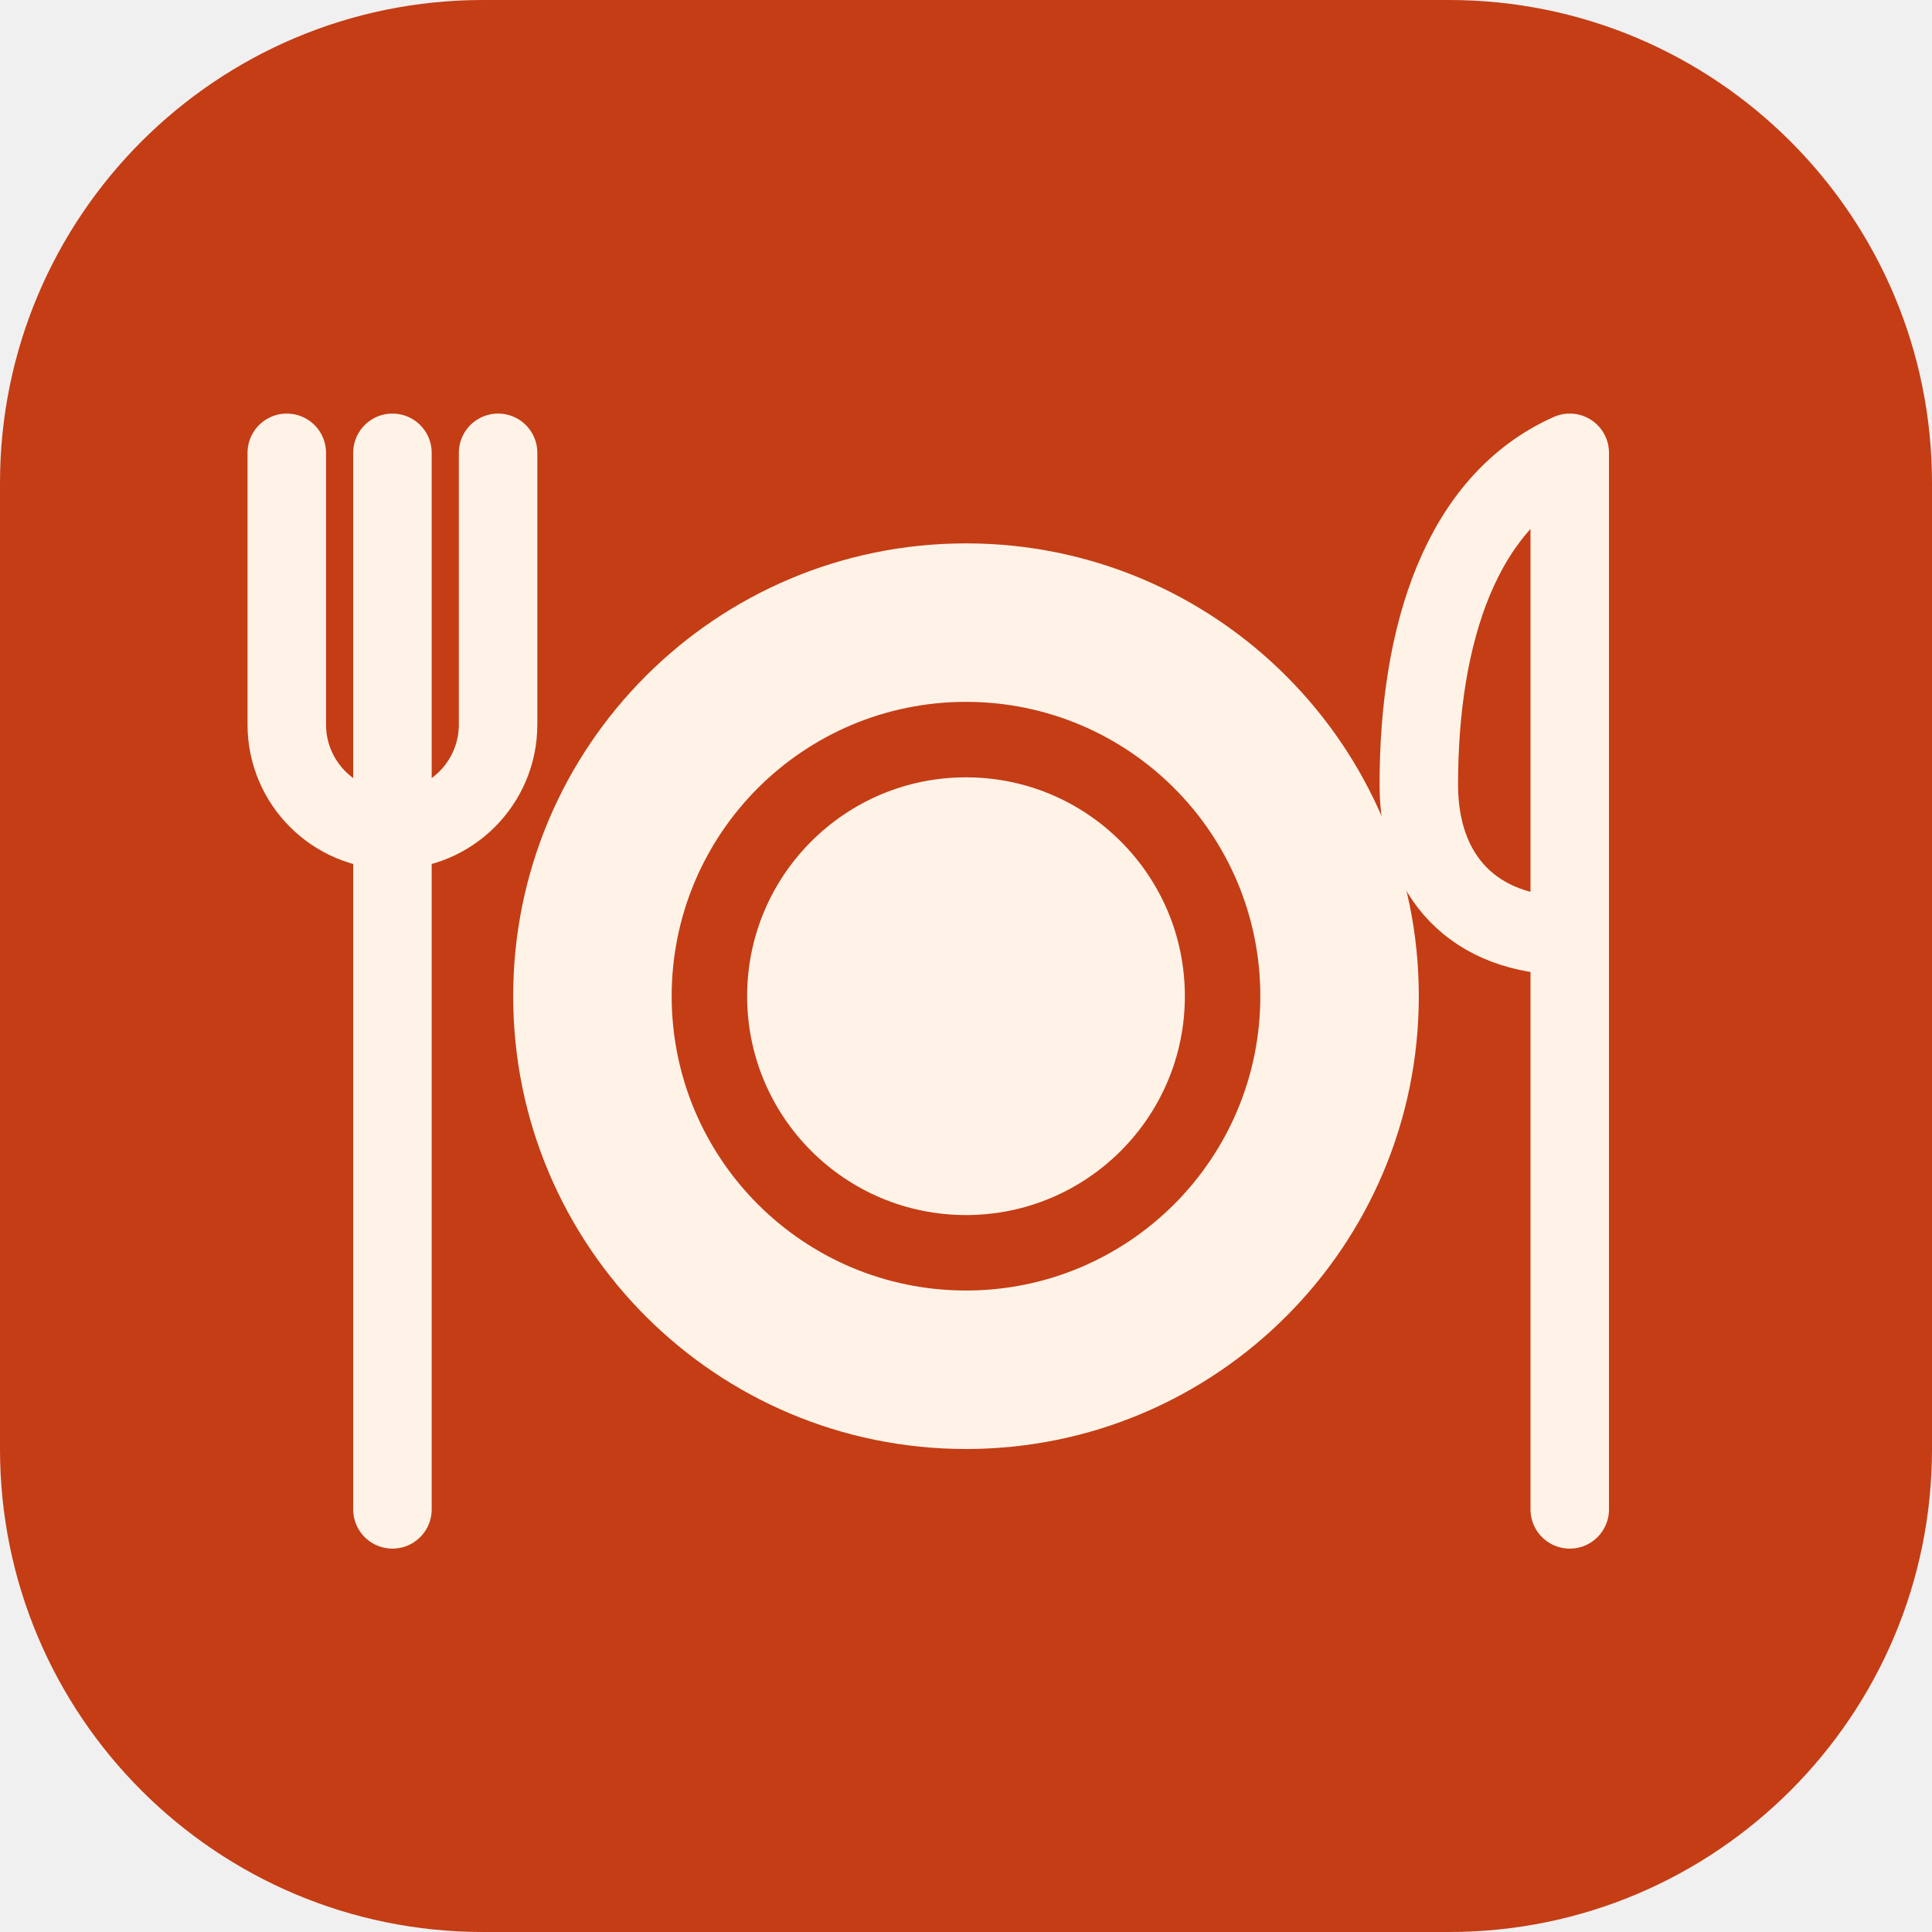
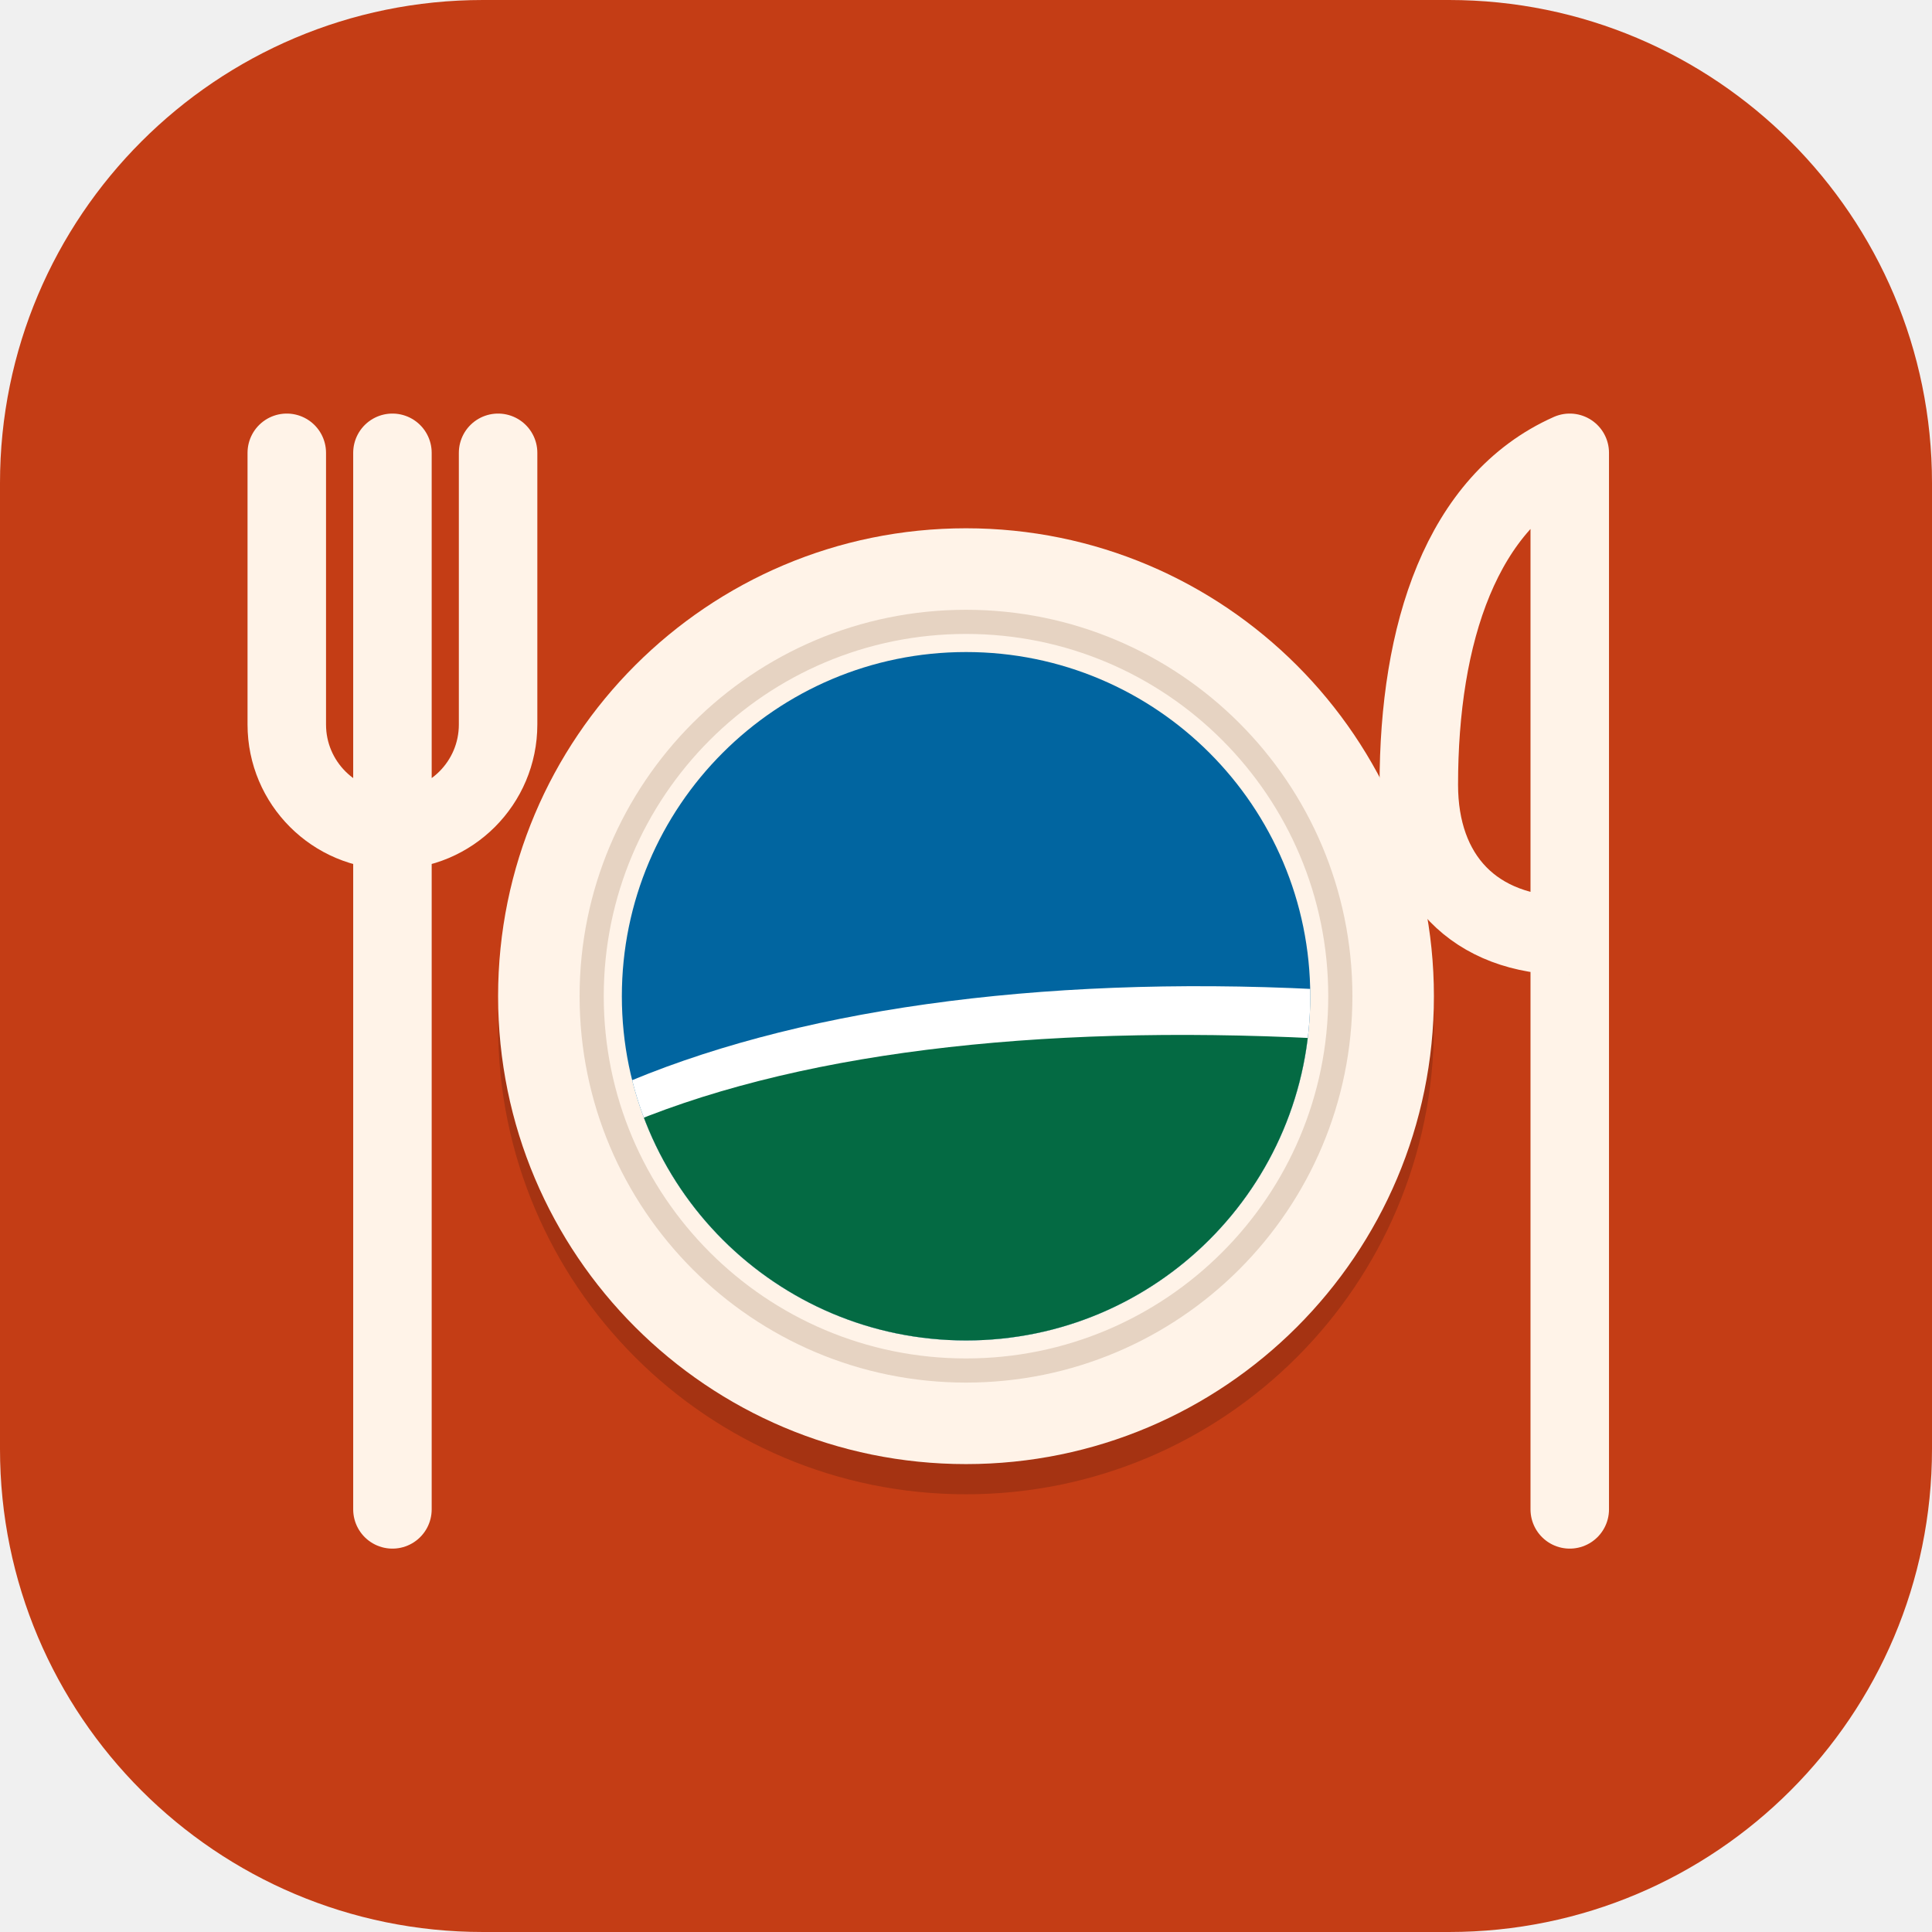
<svg xmlns="http://www.w3.org/2000/svg" viewBox="0 0 64 64">
+   <defs>
+     <clipPath id="l">
+       <circle cx="50" cy="50" r="49" />
+     </clipPath>
+   </defs>
  <rect width="64" height="64" rx="16" fill="#C43D15" />
-   <circle cx="32" cy="33" r="15" fill="#FFF3E8" />
-   <circle cx="32" cy="33" r="8.5" fill="none" stroke="#C43D15" stroke-width="2.5" />
+   <circle cx="32" cy="34" r="15.5" fill="#000" opacity=".16" />
+   <circle cx="32" cy="33" r="15.5" fill="#FFF3E8" />
+   <circle cx="32" cy="33" r="12.4" fill="none" stroke="#E6D3C2" stroke-width=".8" />
+   <g transform="translate(20.367 21.367) scale(0.2327)">
+     <g clip-path="url(#l)">
+       <rect width="100" height="100" fill="#0165a0" />
+       <path d="M0 63C25 52 60 47 100 49V100H0Z" fill="#fff" />
+       <path d="M0 69C25 58 60 54 100 56V100H0Z" fill="#046a43" />
+     </g>
+   </g>
  <path d="M9.5 15v9a3.5 3.5 0 0 0 3.5 3.5h0a3.5 3.5 0 0 0 3.5-3.5v-9M13 15v35" fill="none" stroke="#FFF3E8" stroke-width="2.6" stroke-linecap="round" />
  <path d="M52 50V15c-3.6 1.6-5 6-5 11 0 3 1.8 5 5 5" fill="none" stroke="#FFF3E8" stroke-width="2.6" stroke-linecap="round" stroke-linejoin="round" />
</svg>
